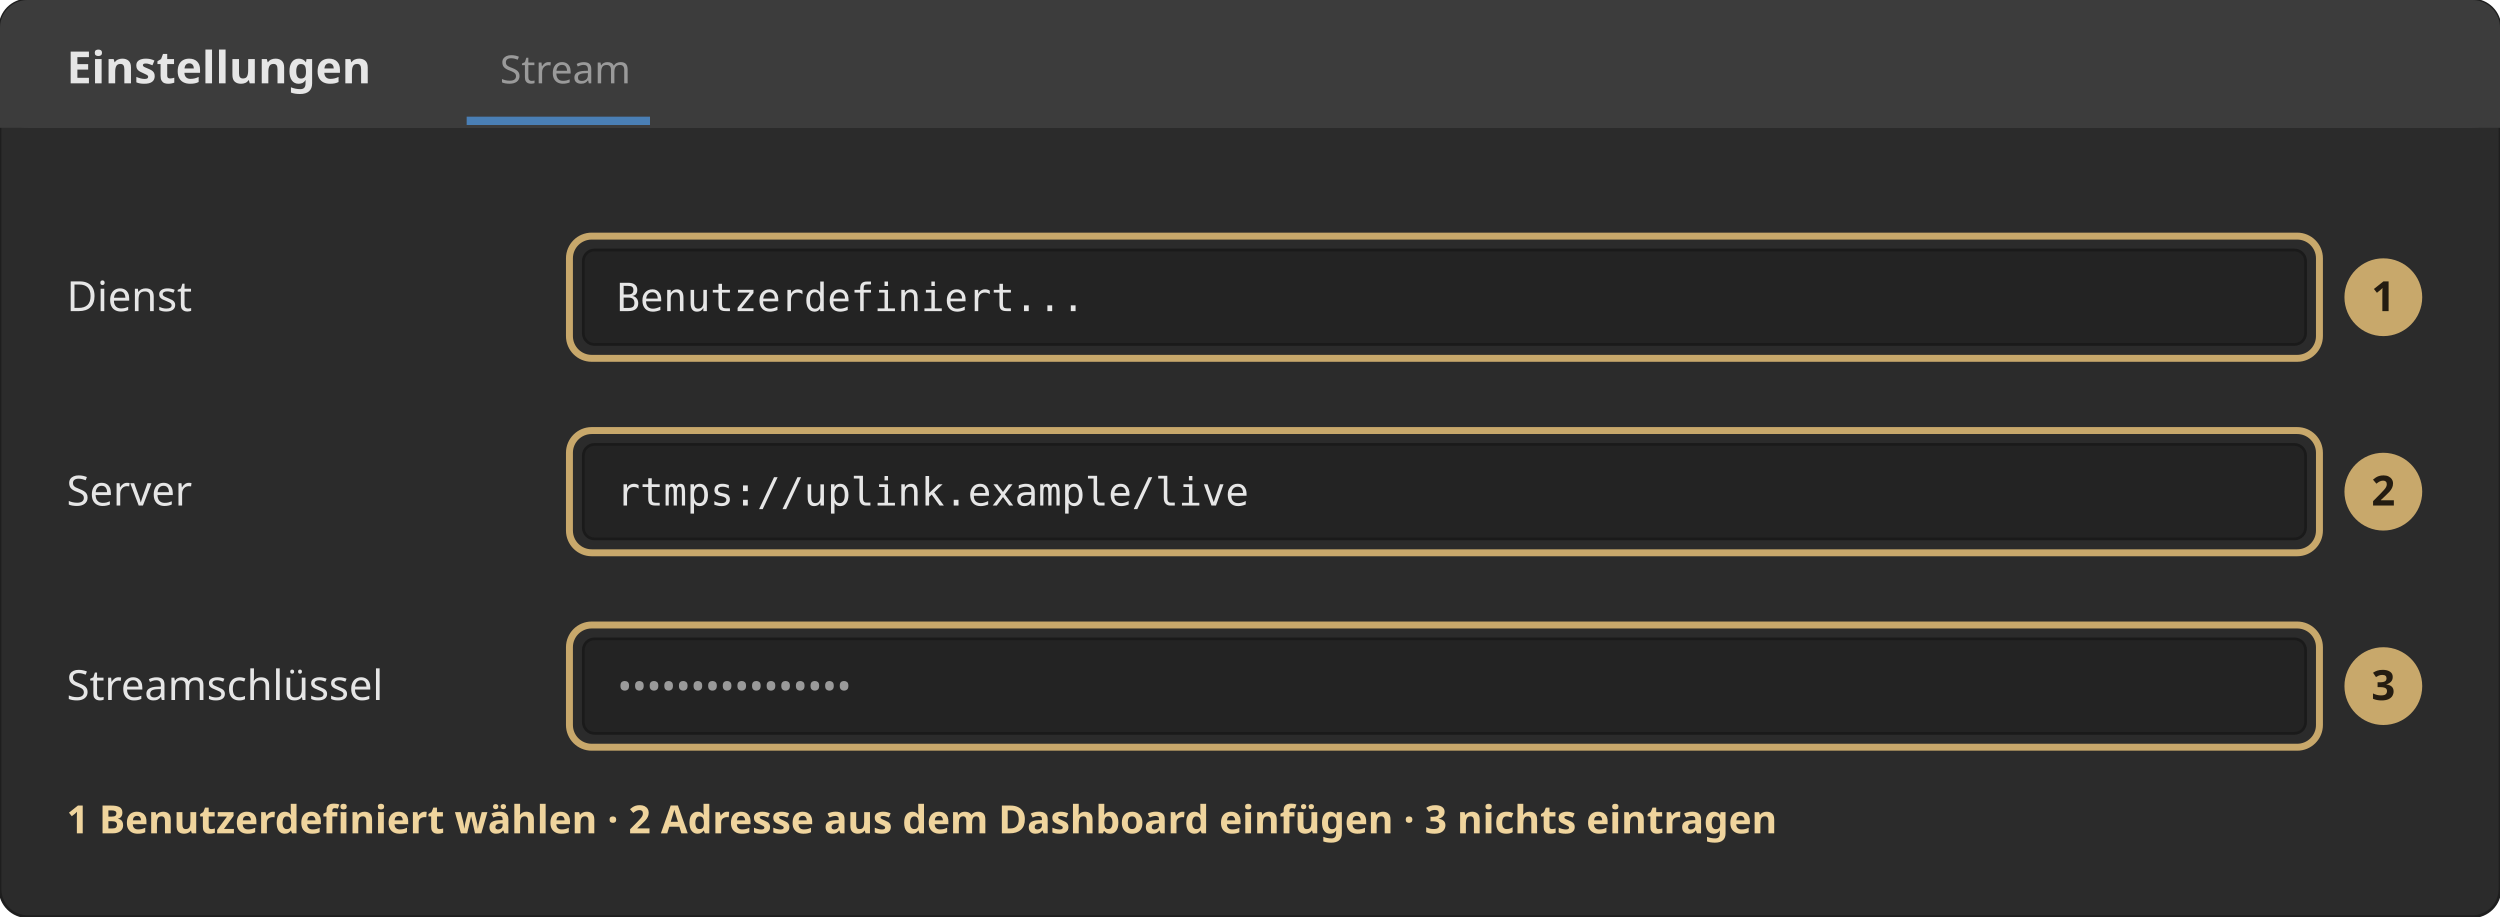
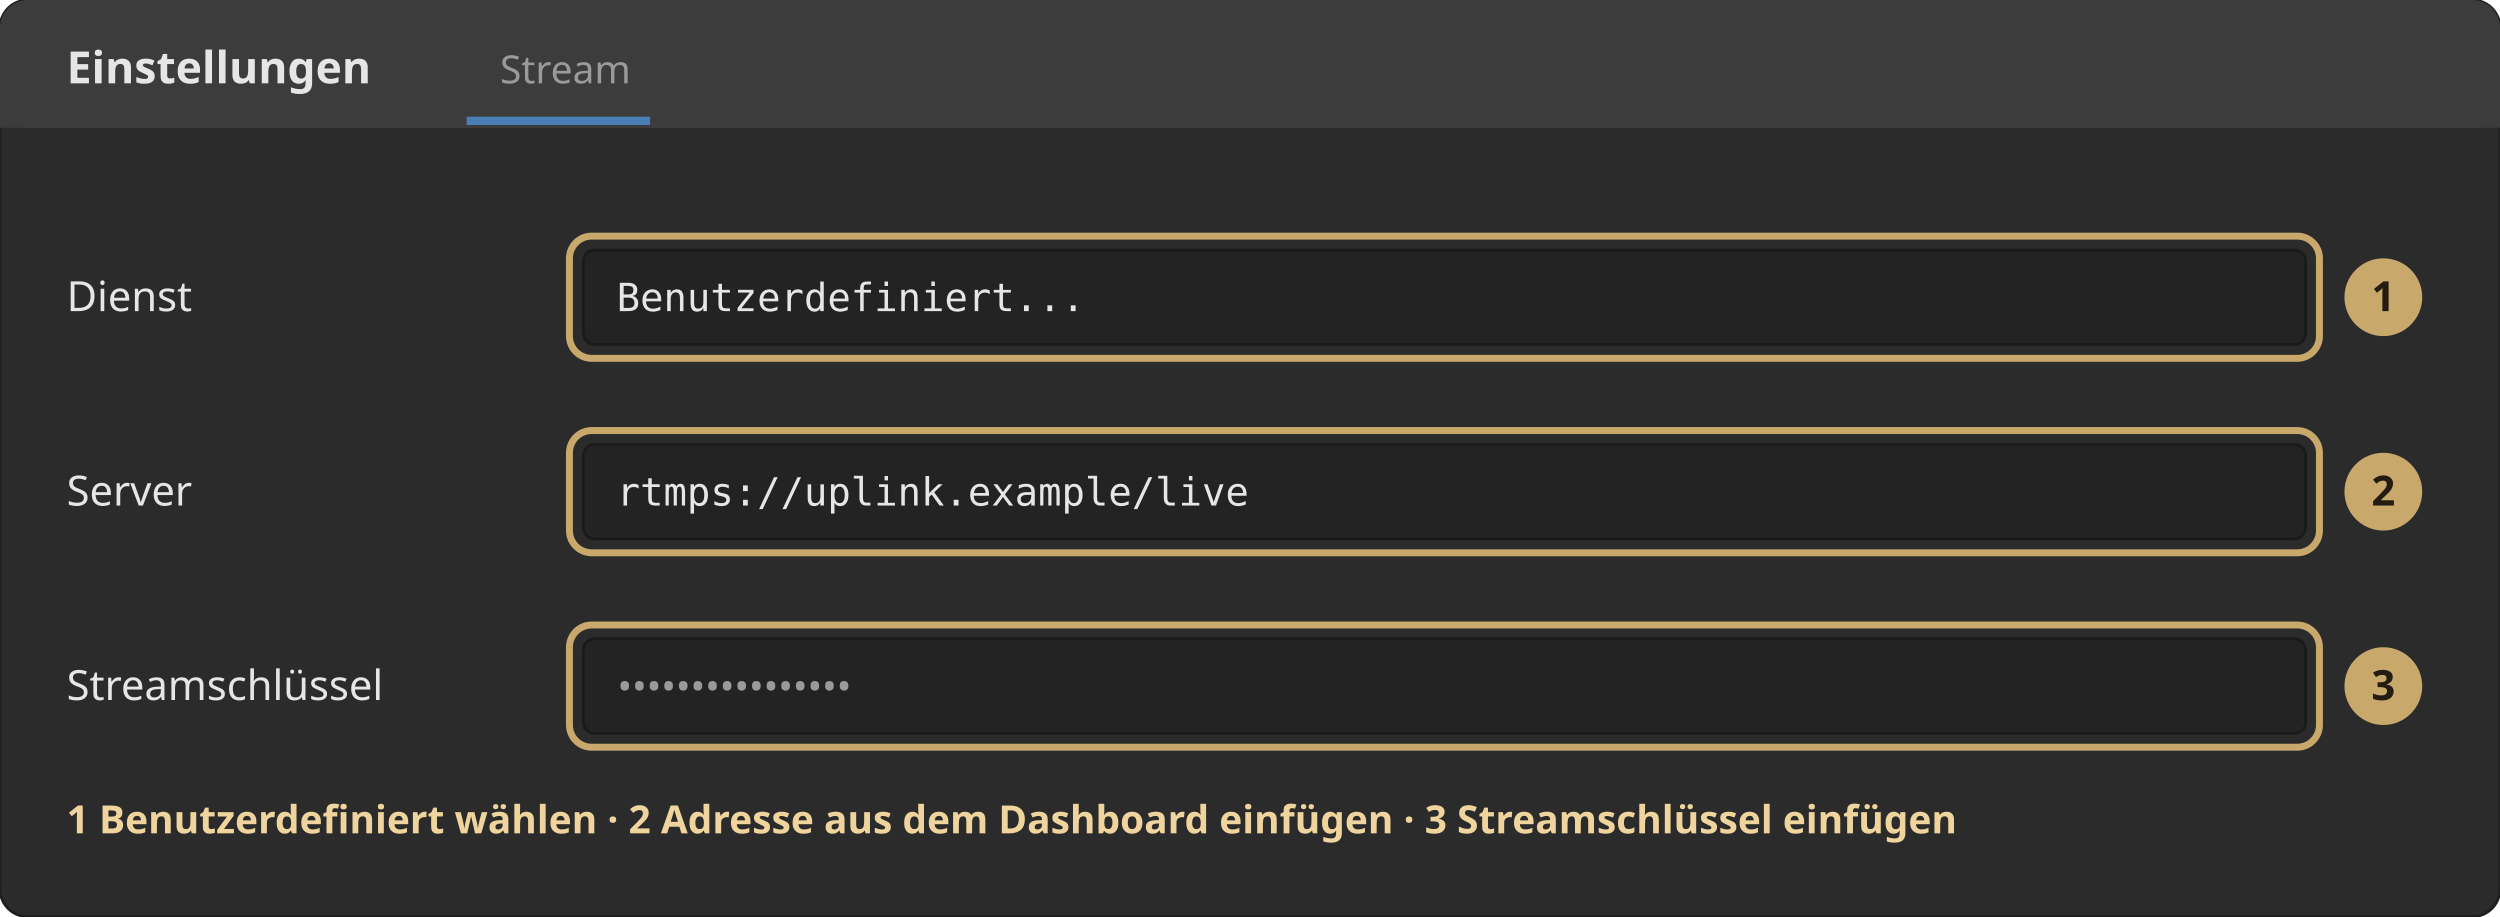
<svg xmlns="http://www.w3.org/2000/svg" viewBox="0 0 900 330" width="900" height="330" role="img" aria-labelledby="t">
  <style>
  text { font-family: system-ui, sans-serif; }
  .lbl { fill: #e6e6e6; font-size: 15px; }
  .dim { fill: #9a9a9a; font-size: 14px; }
  .feld { fill: #e6e6e6; font-size: 14px; font-family: monospace; }
  .mark { fill: #efd49d; font-size: 14px; font-weight: 700; }
  .titel { fill: #e6e6e6; font-size: 16px; font-weight: 600; }
</style>
  <rect width="900" height="330" rx="10" fill="#2b2b2b" stroke="#1e1e1e" />
  <rect x="0" y="0" width="900" height="46" rx="10" fill="#3c3c3c" />
  <rect x="0" y="36" width="900" height="10" fill="#3c3c3c" />
  <text x="24" y="30" class="titel">Einstellungen</text>
  <text x="180" y="30" class="dim">Stream</text>
  <rect x="168" y="42" width="66" height="3" fill="#4a7fb5" />
  <text x="24" y="112" class="lbl">Dienst</text>
  <rect x="210" y="90" width="620" height="34" rx="4" fill="#232323" stroke="#1a1a1a" />
  <text x="222" y="112" class="feld">Benutzerdefiniert...</text>
  <rect x="205" y="85" width="630" height="44" rx="8" fill="none" stroke="#c8a86b" stroke-width="2.5" />
  <circle cx="858" cy="107" r="14" fill="#c8a86b" />
  <text x="858" y="112" text-anchor="middle" font-size="15" font-weight="800" fill="#241c11" font-family="system-ui, sans-serif">1</text>
  <text x="24" y="182" class="lbl">Server</text>
  <rect x="210" y="160" width="620" height="34" rx="4" fill="#232323" stroke="#1a1a1a" />
  <text x="222" y="182" class="feld">rtmps://uplink.example/live</text>
  <rect x="205" y="155" width="630" height="44" rx="8" fill="none" stroke="#c8a86b" stroke-width="2.5" />
  <circle cx="858" cy="177" r="14" fill="#c8a86b" />
  <text x="858" y="182" text-anchor="middle" font-size="15" font-weight="800" fill="#241c11" font-family="system-ui, sans-serif">2</text>
  <text x="24" y="252" class="lbl">Streamschlüssel</text>
  <rect x="210" y="230" width="620" height="34" rx="4" fill="#232323" stroke="#1a1a1a" />
  <rect x="205" y="225" width="630" height="44" rx="8" fill="none" stroke="#c8a86b" stroke-width="2.5" />
  <circle cx="858" cy="247" r="14" fill="#c8a86b" />
  <text x="858" y="252" text-anchor="middle" font-size="15" font-weight="800" fill="#241c11" font-family="system-ui, sans-serif">3</text>
  <text x="222" y="252" class="dim" font-style="italic">••••••••••••••••</text>
-   <text x="24" y="300" class="mark">1 Benutzerdefiniert wählen · 2 Adresse aus dem Dashboard einfügen · 3 nichts eintragen</text>
+   <text x="24" y="300" class="mark">1 Benutzerdefiniert wählen · 2 Adresse aus dem Dashboard einfügen · 3 Streamschlüssel einfügen</text>
</svg>
